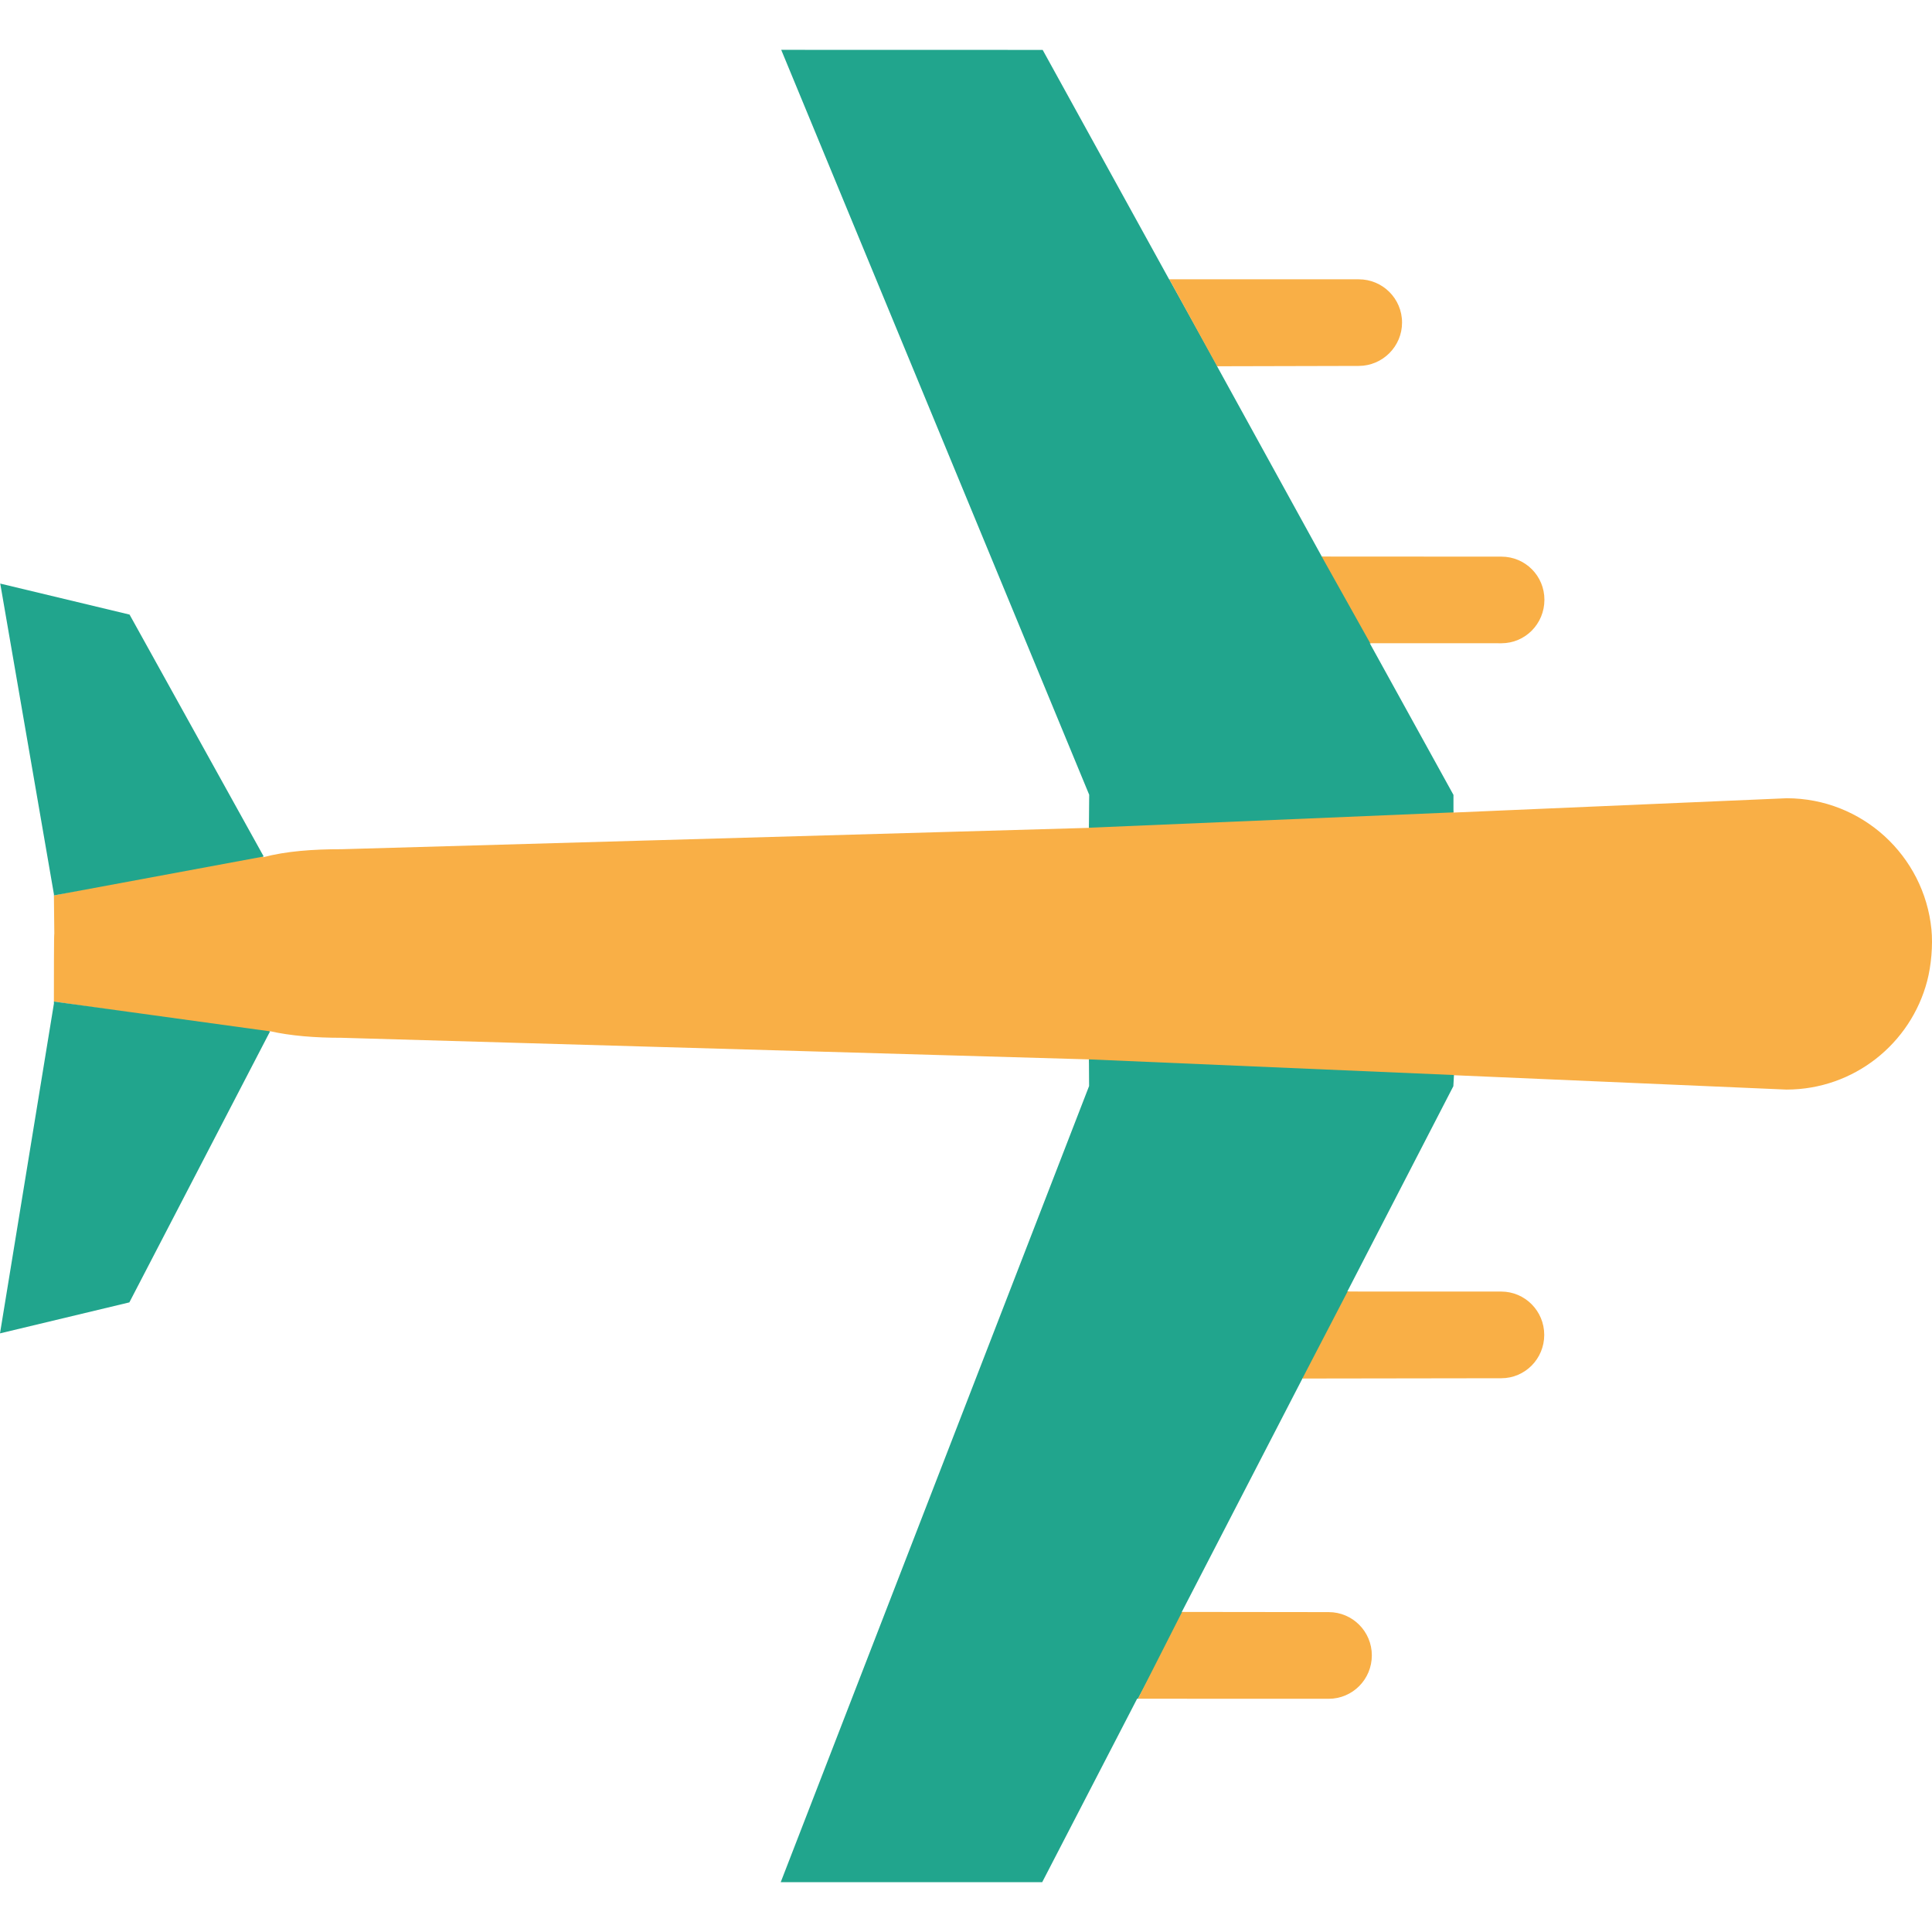
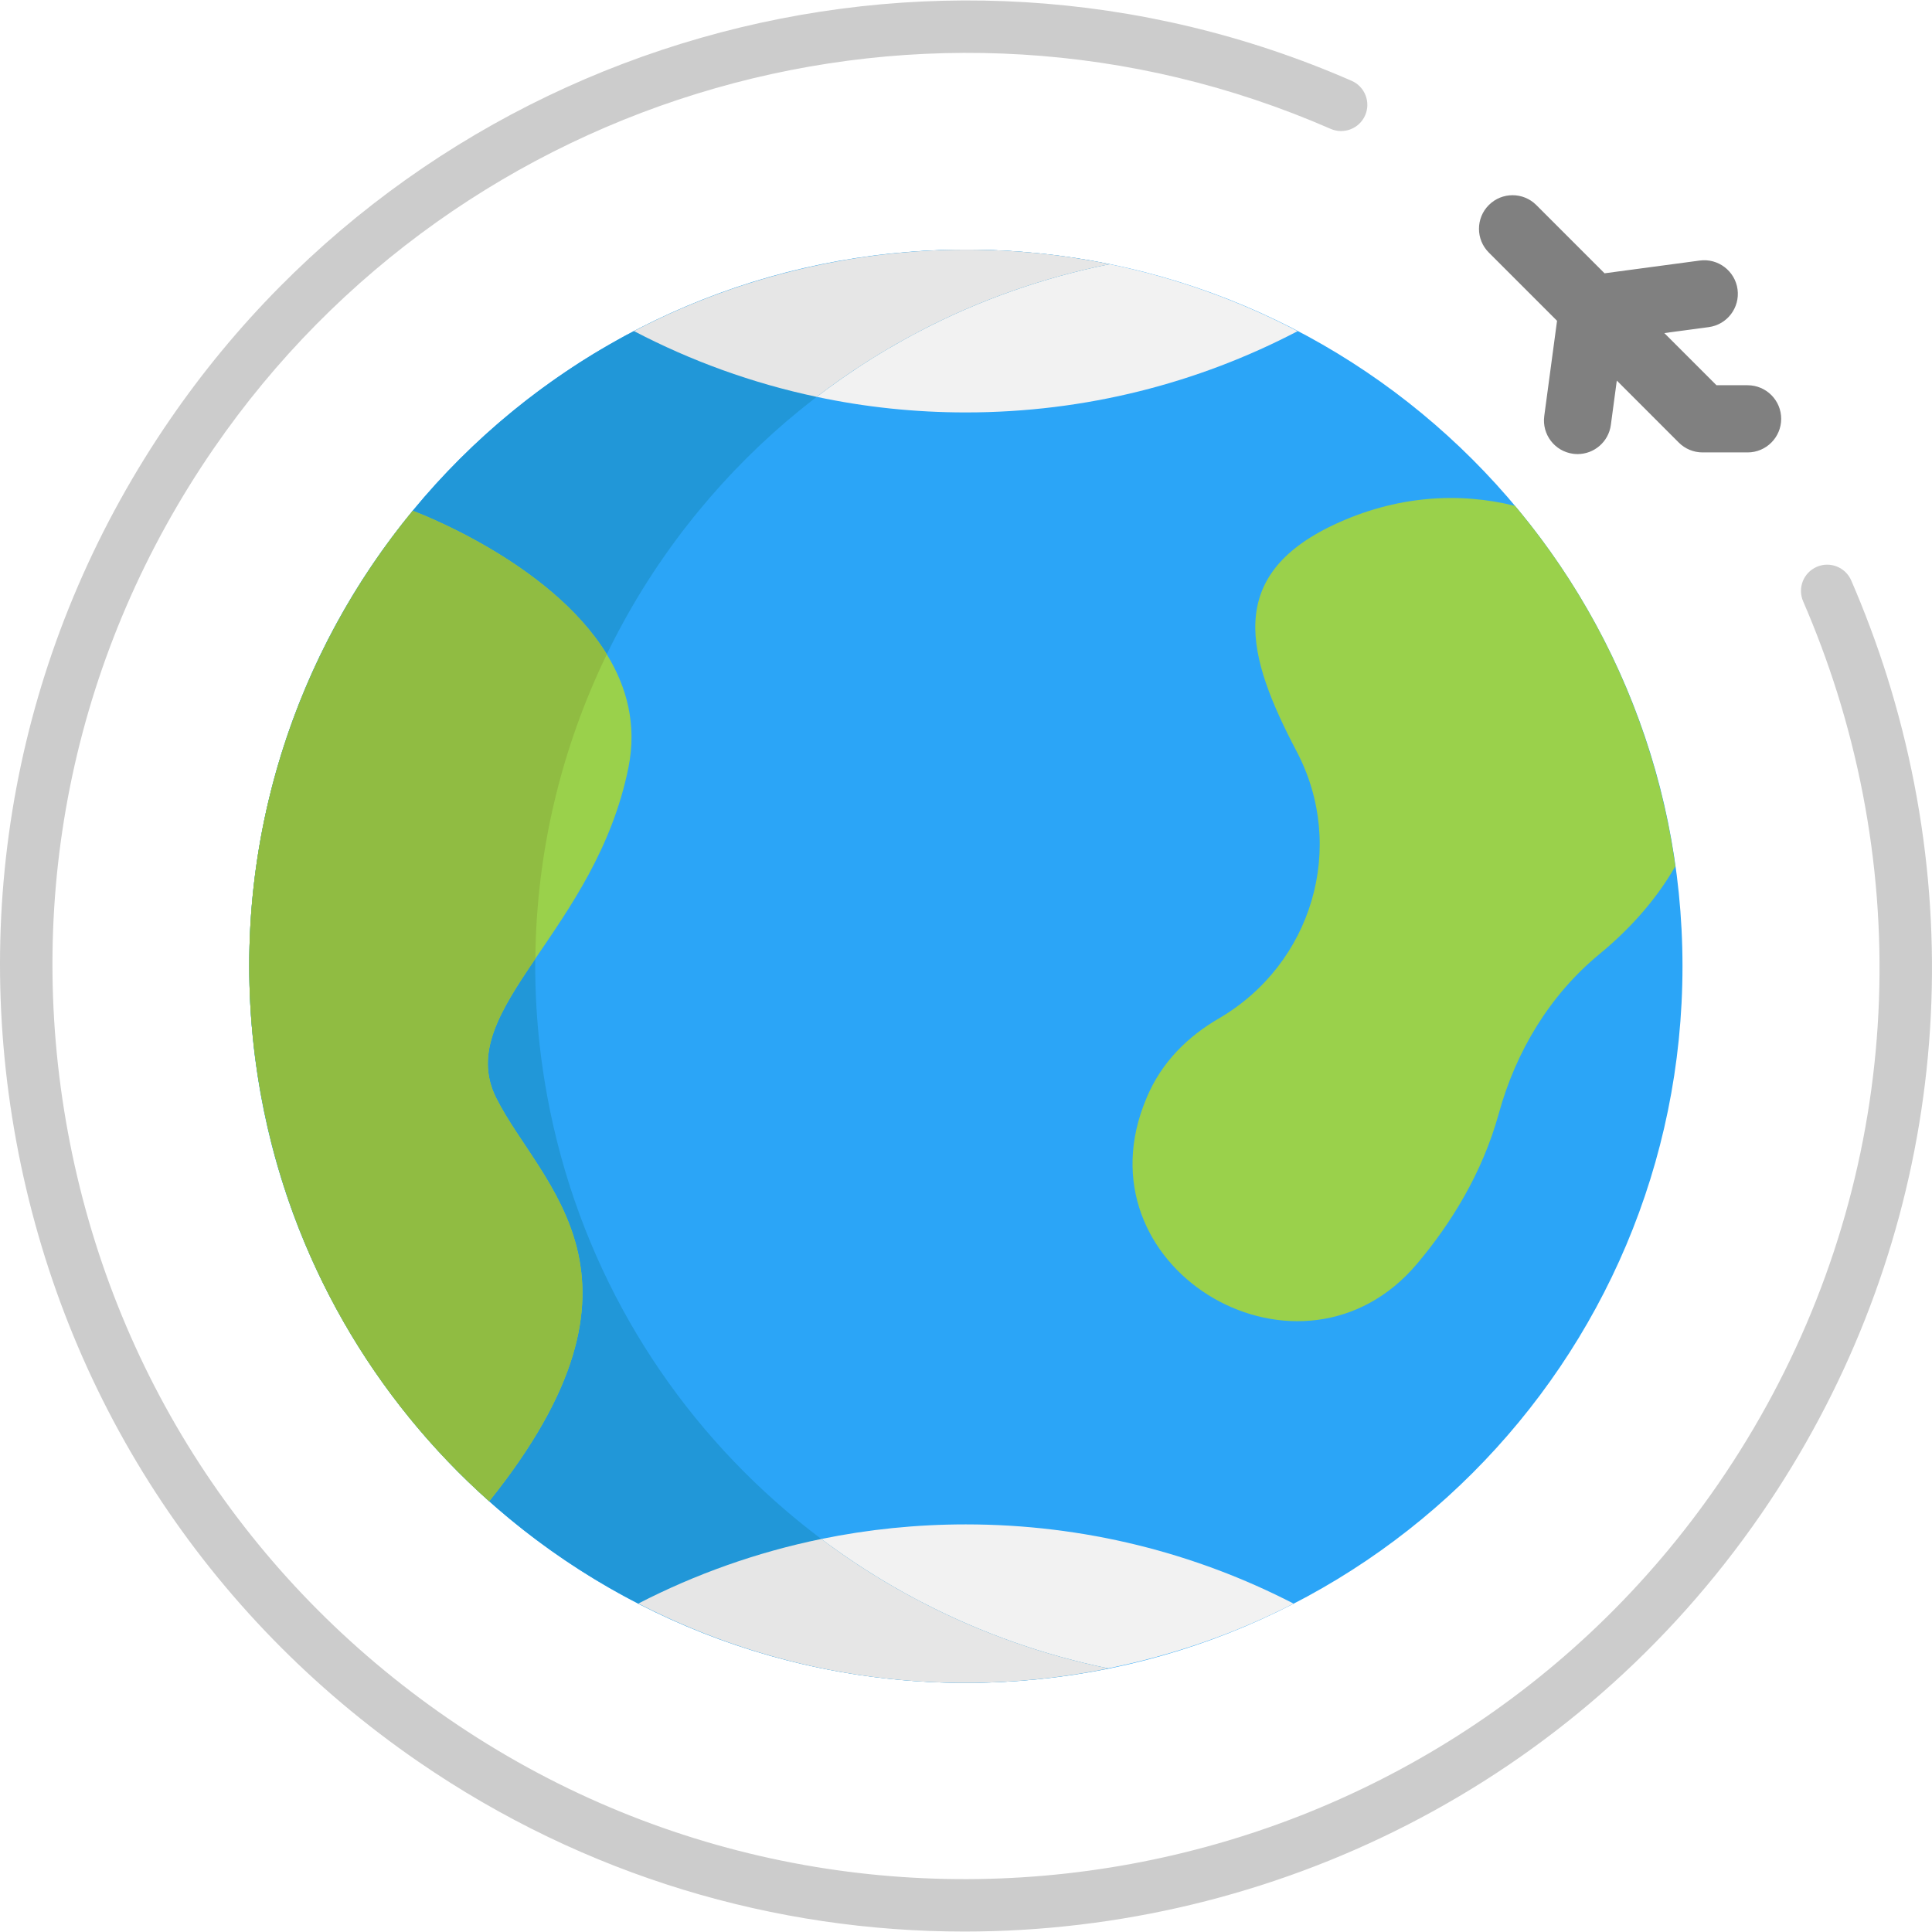
- <svg xmlns="http://www.w3.org/2000/svg" version="1.1" id="Capa_1" x="0px" y="0px" viewBox="0 0 118.89 118.89" style="enable-background:new 0 0 118.89 118.89;" xml:space="preserve">
+ <svg xmlns="http://www.w3.org/2000/svg" version="1.1" id="Layer_1" x="0px" y="0px" viewBox="0 0 405.335 405.335" style="enable-background:new 0 0 405.335 405.335;" xml:space="preserve" width="512" height="512">
  <g>
-     <path style="fill-rule:evenodd;clip-rule:evenodd;fill:#F9AF46;" d="M3.316,61.633l13.201,1.934l0.059-0.119   c1.324,0.301,2.841,0.415,4.453,0.415l45.995,1.329l-0.003,0.218l22.416,0.877l-0.001-0.123l20.5,0.886   c4.158-0.005,7.644-2.833,8.655-6.674c0.252-0.956,0.361-2.206,0.264-3.189c-0.451-4.525-4.263-8.066-8.914-8.065l-20.498,0.881   V49.88l-22.422,0.811l0.001,0.104l0.001,0.149l-45.989,1.314c-1.782-0.002-3.435,0.121-4.844,0.494l-0.135-0.246L3.317,55.103   C3.382,61.808,3.322,52.844,3.316,61.633z" />
-     <polygon style="fill-rule:evenodd;clip-rule:evenodd;fill:#21A58D;" points="81.342,34.253 74.881,22.513 74.906,22.511    71.956,17.186 71.942,17.186 64.163,3.071 48.074,3.067 67.026,48.907 67.009,50.936 89.442,49.992 89.442,48.916 84.293,39.584    84.354,39.584 81.407,34.254  " />
-     <polygon style="fill-rule:evenodd;clip-rule:evenodd;fill:#21A58D;" points="89.473,66.154 67.01,65.191 67.02,66.831    48.044,115.823 64.135,115.823 69.975,104.536 70.028,104.534 72.876,99.198 72.744,99.201 72.722,99.199 80.158,84.81    80.236,84.811 83.012,79.48 82.911,79.477 89.435,66.842  " />
-     <polygon style="fill-rule:evenodd;clip-rule:evenodd;fill:#21A58D;" points="7.973,37.82 0.015,35.912 3.319,55.035 3.317,55.103    16.228,52.707  " />
-     <polygon style="fill-rule:evenodd;clip-rule:evenodd;fill:#21A58D;" points="3.318,61.756 0,82.052 7.961,80.145 16.62,63.466    3.316,61.633  " />
-     <path style="fill-rule:evenodd;clip-rule:evenodd;fill:#F9AF46;" d="M81.76,104.539c1.471,0.001,2.661-1.195,2.659-2.674   c0-1.465-1.185-2.661-2.657-2.66l-9.021-0.011l-2.713,5.341L81.76,104.539z" />
-     <path style="fill-rule:evenodd;clip-rule:evenodd;fill:#F9AF46;" d="M92.383,79.479l-9.456-0.002l-2.782,5.354l12.239-0.018   c1.464,0.001,2.645-1.197,2.644-2.668C95.029,80.678,93.85,79.482,92.383,79.479z" />
-     <path style="fill-rule:evenodd;clip-rule:evenodd;fill:#F9AF46;" d="M92.395,34.254l-11.06-0.006l2.986,5.335l8.073,0.001   c1.465,0,2.644-1.194,2.645-2.674C95.042,35.438,93.862,34.256,92.395,34.254z" />
-     <path style="fill-rule:evenodd;clip-rule:evenodd;fill:#F9AF46;" d="M83.612,22.518c1.47-0.002,2.669-1.202,2.666-2.667   c0.003-1.473-1.193-2.665-2.667-2.663l-11.655-0.002l2.941,5.353L83.612,22.518z" />
+     <circle style="fill:#2BA5F7;" cx="202.64" cy="202.722" r="150.347" />
+     <path style="fill:#F2F2F2;" d="M232.498,350.027c0.003,0.001,0.007,0.002,0.01,0.002c-0.86,0.17-1.71,0.36-2.57,0.52   c-34.01,6.28-67.47,0.57-96.01-14.13c11.96-6.16,24.84-10.76,38.39-13.54c9.79-2.01,19.93-3.06,30.32-3.06   c24.78,0,48.15,5.99,68.76,16.62C259.398,342.609,246.349,347.22,232.498,350.027z" />
+     <path style="fill:#F2F2F2;" d="M272.248,69.479c-20.82,10.88-44.49,17.05-69.61,17.05c-10.73,0-21.2-1.12-31.29-3.27   c-13.54-2.86-26.4-7.55-38.33-13.79v-0.01c12.98-6.78,27.18-11.76,42.33-14.56c2.88-0.53,5.76-0.98,8.64-1.34   c1.72-0.22,3.44-0.41,5.16-0.56c2.29-0.21,4.57-0.37,6.85-0.47c2.93-0.14,5.84-0.18,8.73-0.14c1.91,0.02,3.81,0.08,5.7,0.18   c1.9,0.09,3.79,0.22,5.67,0.4c1.25,0.11,2.5,0.24,3.75,0.38c0.62,0.07,1.24,0.15,1.87,0.23c1.87,0.23,3.72,0.5,5.57,0.82   c1.85,0.3,3.68,0.64,5.51,1.02C246.648,58.249,259.918,63.019,272.248,69.479z" />
+     <path style="fill:#2197D8;" d="M193.925,336.419c-11.29-5.8-21.81-13.02-31.29-21.46c-24.1-21.44-41.51-50.76-47.82-84.94   c-8.38-45.39,4.58-89.79,31.78-122.85c12.63-15.36,28.34-28.28,46.42-37.71c12.247-6.397,25.591-11.167,39.783-14.04   c-18.407-3.776-37.833-4.145-57.45-0.52c-15.15,2.8-29.35,7.78-42.33,14.56c-18.08,9.43-33.79,22.35-46.42,37.71   c-27.2,33.06-40.16,77.46-31.78,122.85c6.31,34.18,23.72,63.5,47.82,84.94c9.48,8.44,20,15.66,31.29,21.46   c28.54,14.7,62,20.41,96.01,14.13c0.864-0.16,1.714-0.351,2.572-0.525C218.988,347.252,206.014,342.646,193.925,336.419z" />
+     <path style="fill:#E6E6E6;" d="M171.348,83.259c-13.54-2.86-26.4-7.55-38.33-13.79v-0.01c12.98-6.78,27.18-11.76,42.33-14.56   c2.88-0.53,5.76-0.98,8.64-1.34c1.72-0.21,3.44-0.4,5.16-0.56c2.29-0.21,4.57-0.36,6.85-0.47c2.92-0.13,5.83-0.18,8.73-0.14   c1.91,0.03,3.81,0.09,5.7,0.18c1.9,0.1,3.79,0.23,5.67,0.4c1.25,0.11,2.5,0.24,3.75,0.38c0.62,0.07,1.24,0.15,1.87,0.23   c1.86,0.24,3.72,0.51,5.57,0.82c1.84,0.3,3.68,0.65,5.51,1.02c-14.19,2.87-27.54,7.64-39.78,14.04   C185.348,73.459,178.108,78.079,171.348,83.259z" />
+     <path style="fill:#E6E6E6;" d="M193.928,336.419c12.09,6.23,25.06,10.83,38.58,13.61c-0.86,0.17-1.71,0.36-2.57,0.52   c-34.01,6.28-67.47,0.57-96.01-14.13c11.96-6.16,24.84-10.76,38.39-13.54C179.118,327.999,186.348,332.529,193.928,336.419z" />
+     <path style="fill:#9AD14B;" d="M112.318,201.129c-7.44,10.97-12.93,19.8-8.22,29.22c9.26,18.5,36.41,37.38-1.45,84.6l-0.01,0.01   c-24.1-21.44-41.51-50.76-47.82-84.94c-8.38-45.39,4.58-89.79,31.78-122.85c0,0,28.72,10.51,40.71,30.11   c4.19,6.82,6.34,14.73,4.55,23.69C128.448,177.989,119.478,190.559,112.318,201.129z" />
+     <path style="fill:#90BC42;" d="M104.098,230.349c9.26,18.5,36.41,37.38-1.45,84.6l-0.01,0.01c-24.1-21.44-41.51-50.76-47.82-84.94   c-8.38-45.39,4.58-89.79,31.78-122.85c0,0,28.72,10.51,40.71,30.11c-9.48,19.56-14.79,41.29-14.99,63.85   C104.878,212.099,99.388,220.929,104.098,230.349z" />
+     <path style="fill:#9AD14B;" d="M350.468,175.429c0.39,2.11,0.73,4.21,1.02,6.31c-4.39,7.66-10.26,13.77-15.91,18.42   c-10.43,8.59-17.55,20.43-21.13,33.46c-3.46,12.55-10.07,23.12-17.14,31.51c-24.04,28.54-70.47,1.91-57.44-33.06   c0.21-0.57,0.44-1.15,0.68-1.72c3.16-7.59,8.73-12.93,15.17-16.68c19.59-11.42,26.88-35.95,16.32-56.02s-15.11-36.77,7.82-47.56   c12.96-6.09,26.17-6.91,37.97-3.96l0.01-0.01C334.018,125.369,345.578,148.939,350.468,175.429z" />
+     <path style="fill:#CCCCCC;" d="M202.344,405.241c-39.593,0.004-79.557-11.544-114.563-35.634   c-44.574-30.682-74.533-76.886-84.357-130.101C-6.402,186.288,5.086,132.433,35.77,87.861   C90.702,8.038,194.92-21.783,283.571,16.954c2.783,1.216,4.054,4.458,2.838,7.242c-1.217,2.783-4.459,4.053-7.242,2.838   C195.336-9.597,96.782,18.608,44.832,94.098c-29.019,42.152-39.883,93.083-30.591,143.41   c9.291,50.326,37.623,94.021,79.776,123.037c87.023,59.884,206.555,37.816,266.457-49.196   c33.635-48.893,42.728-109.443,24.943-166.123c-2.034-6.45-4.431-12.868-7.118-19.068c-1.209-2.787,0.071-6.026,2.858-7.234   c2.785-1.21,6.025,0.072,7.233,2.858c2.839,6.547,5.368,13.324,7.52,20.143c18.806,59.938,9.191,123.96-26.375,175.66   C330.292,374.591,266.825,405.235,202.344,405.241z" />
+     <path style="fill:#808080;" d="M366.649,80.823h-6.532l-10.943-10.945l9.315-1.247c3.858-0.517,6.566-4.062,6.05-7.92   c-0.518-3.858-4.084-6.567-7.92-6.049l-19.983,2.676l-14.315-14.318c-2.754-2.753-7.215-2.752-9.967,0   c-2.752,2.752-2.752,7.214,0,9.966l14.316,14.319l-2.683,19.975c-0.518,3.857,2.189,7.404,6.047,7.923   c0.318,0.043,0.634,0.064,0.947,0.064c3.475,0,6.5-2.571,6.976-6.11l1.25-9.312l13.005,13.008c1.322,1.322,3.115,2.065,4.984,2.065   h9.452c3.892,0,7.047-3.155,7.047-7.047S370.541,80.823,366.649,80.823z" />
  </g>
-   <g>
- </g>
-   <g>
- </g>
-   <g>
- </g>
-   <g>
- </g>
-   <g>
- </g>
-   <g>
- </g>
-   <g>
- </g>
-   <g>
- </g>
-   <g>
- </g>
-   <g>
- </g>
-   <g>
- </g>
-   <g>
- </g>
-   <g>
- </g>
-   <g>
- </g>
-   <g>
- </g>
</svg>
